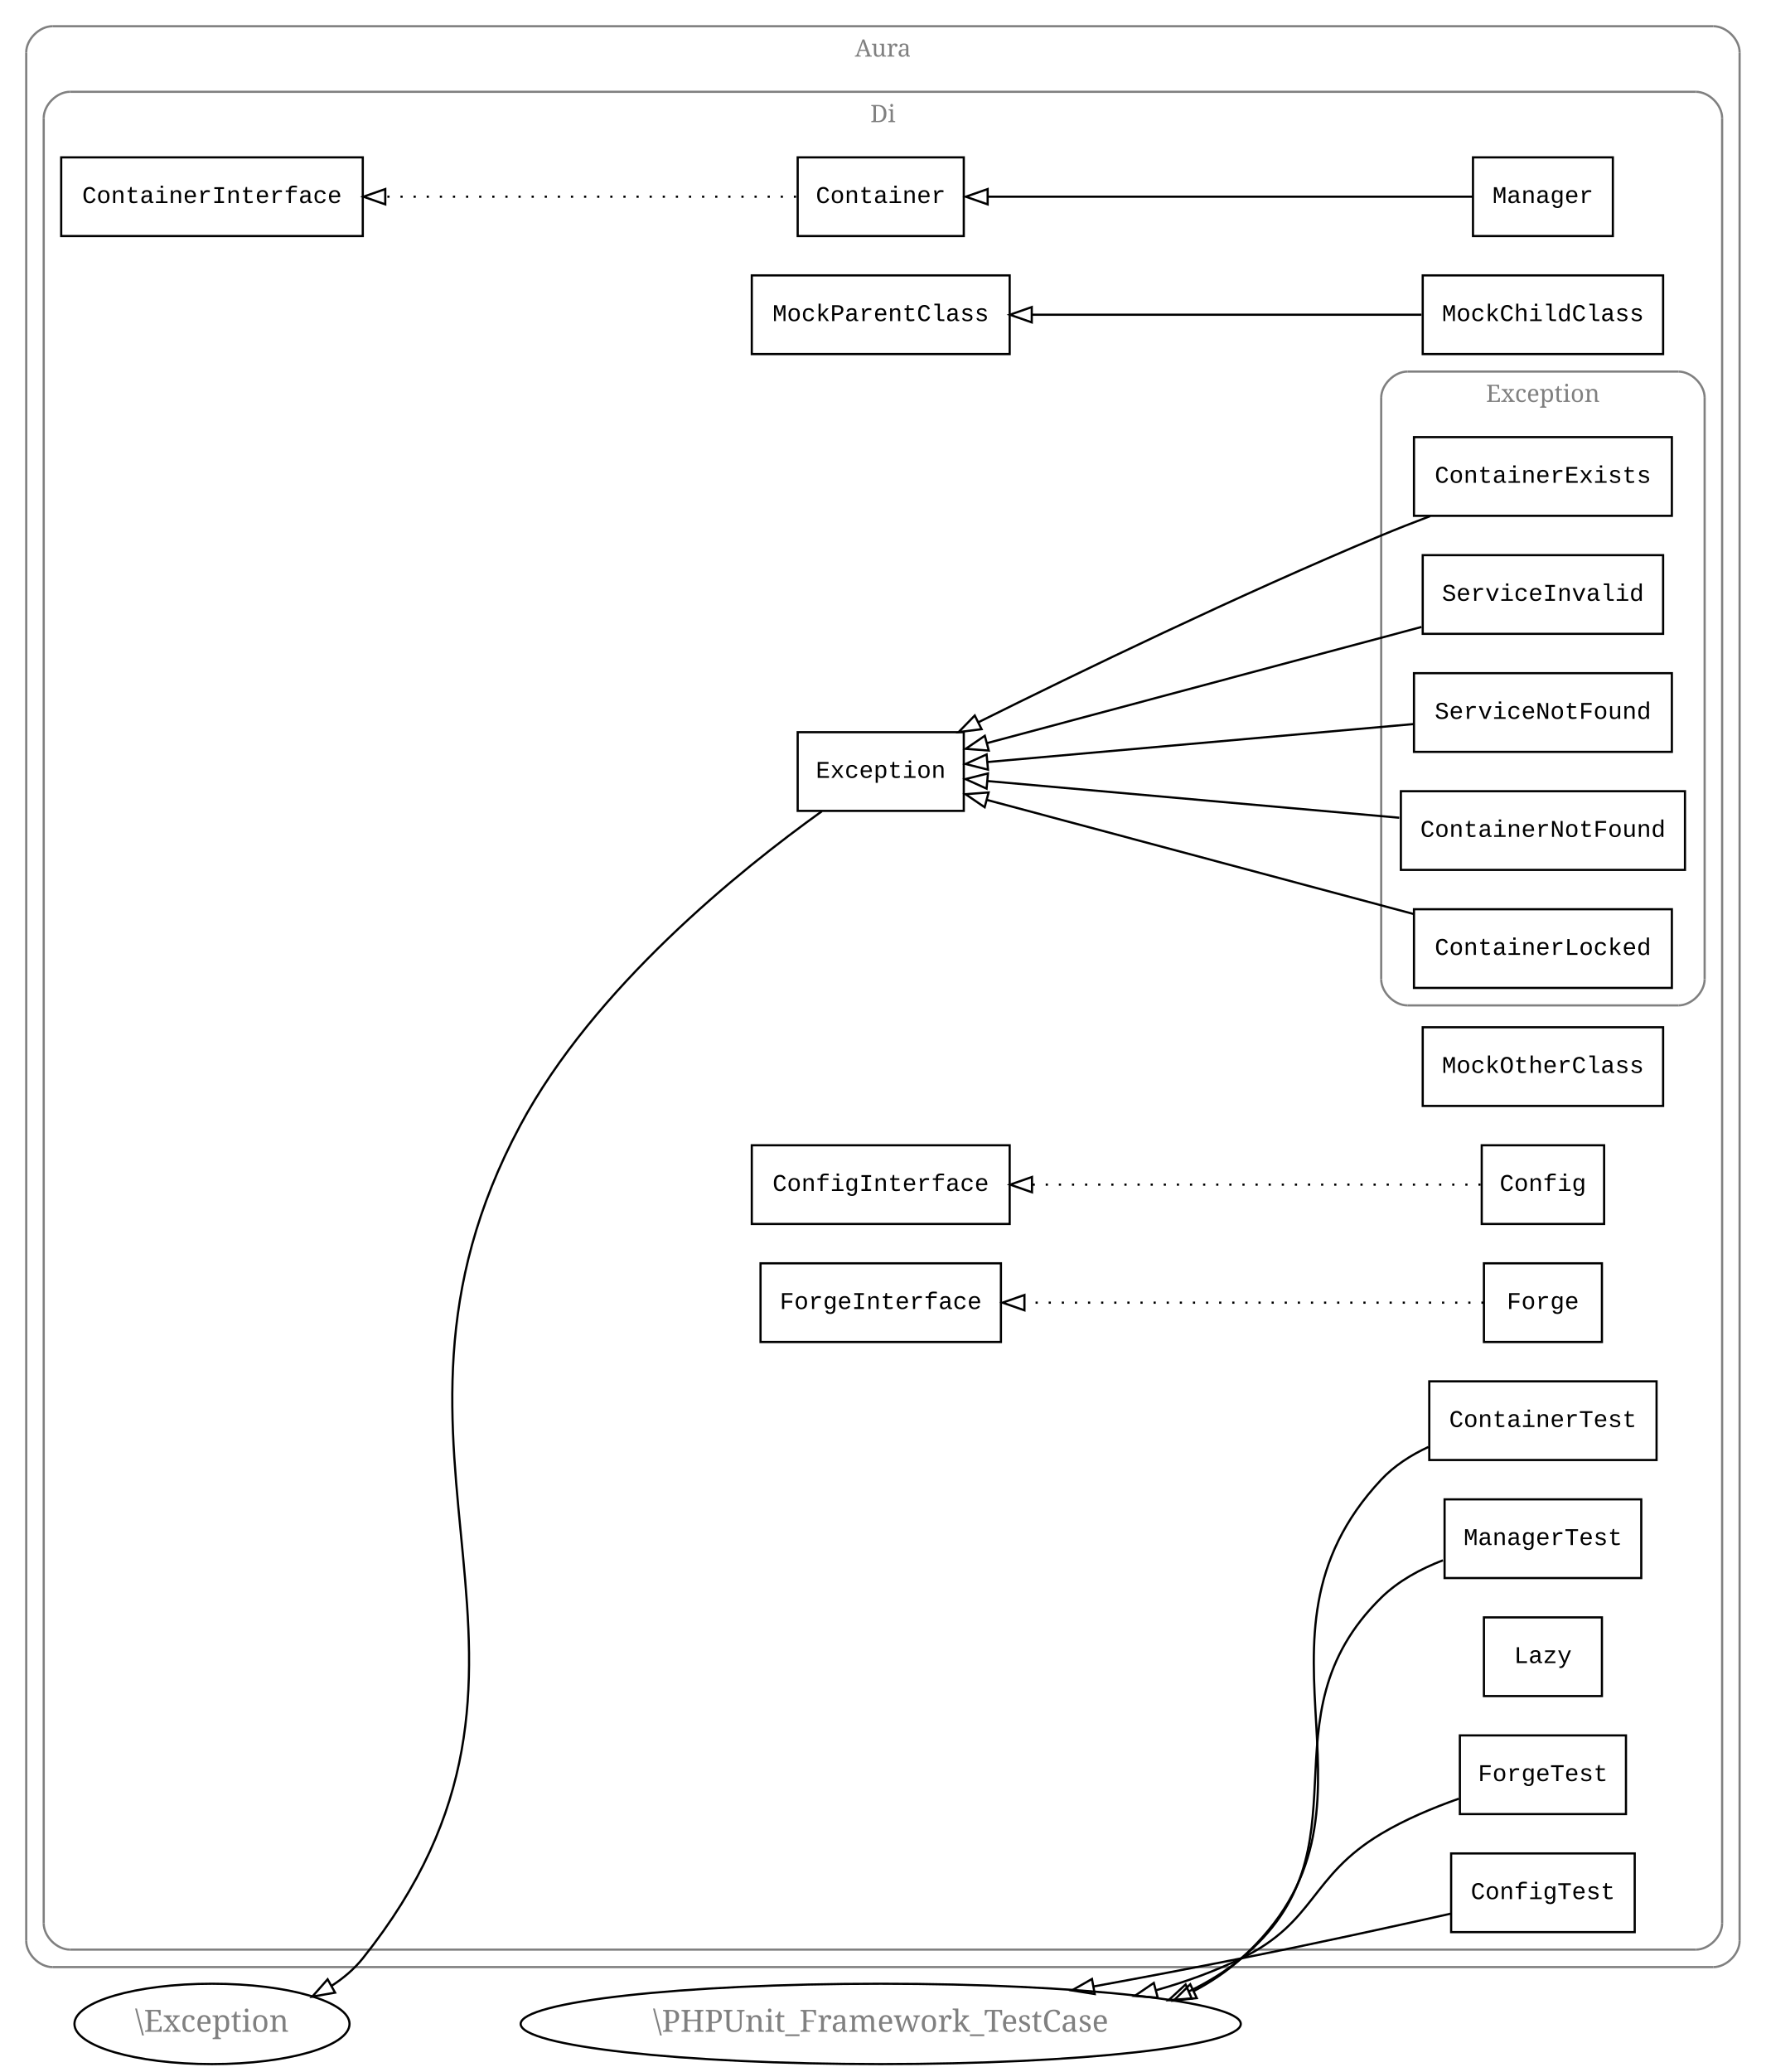
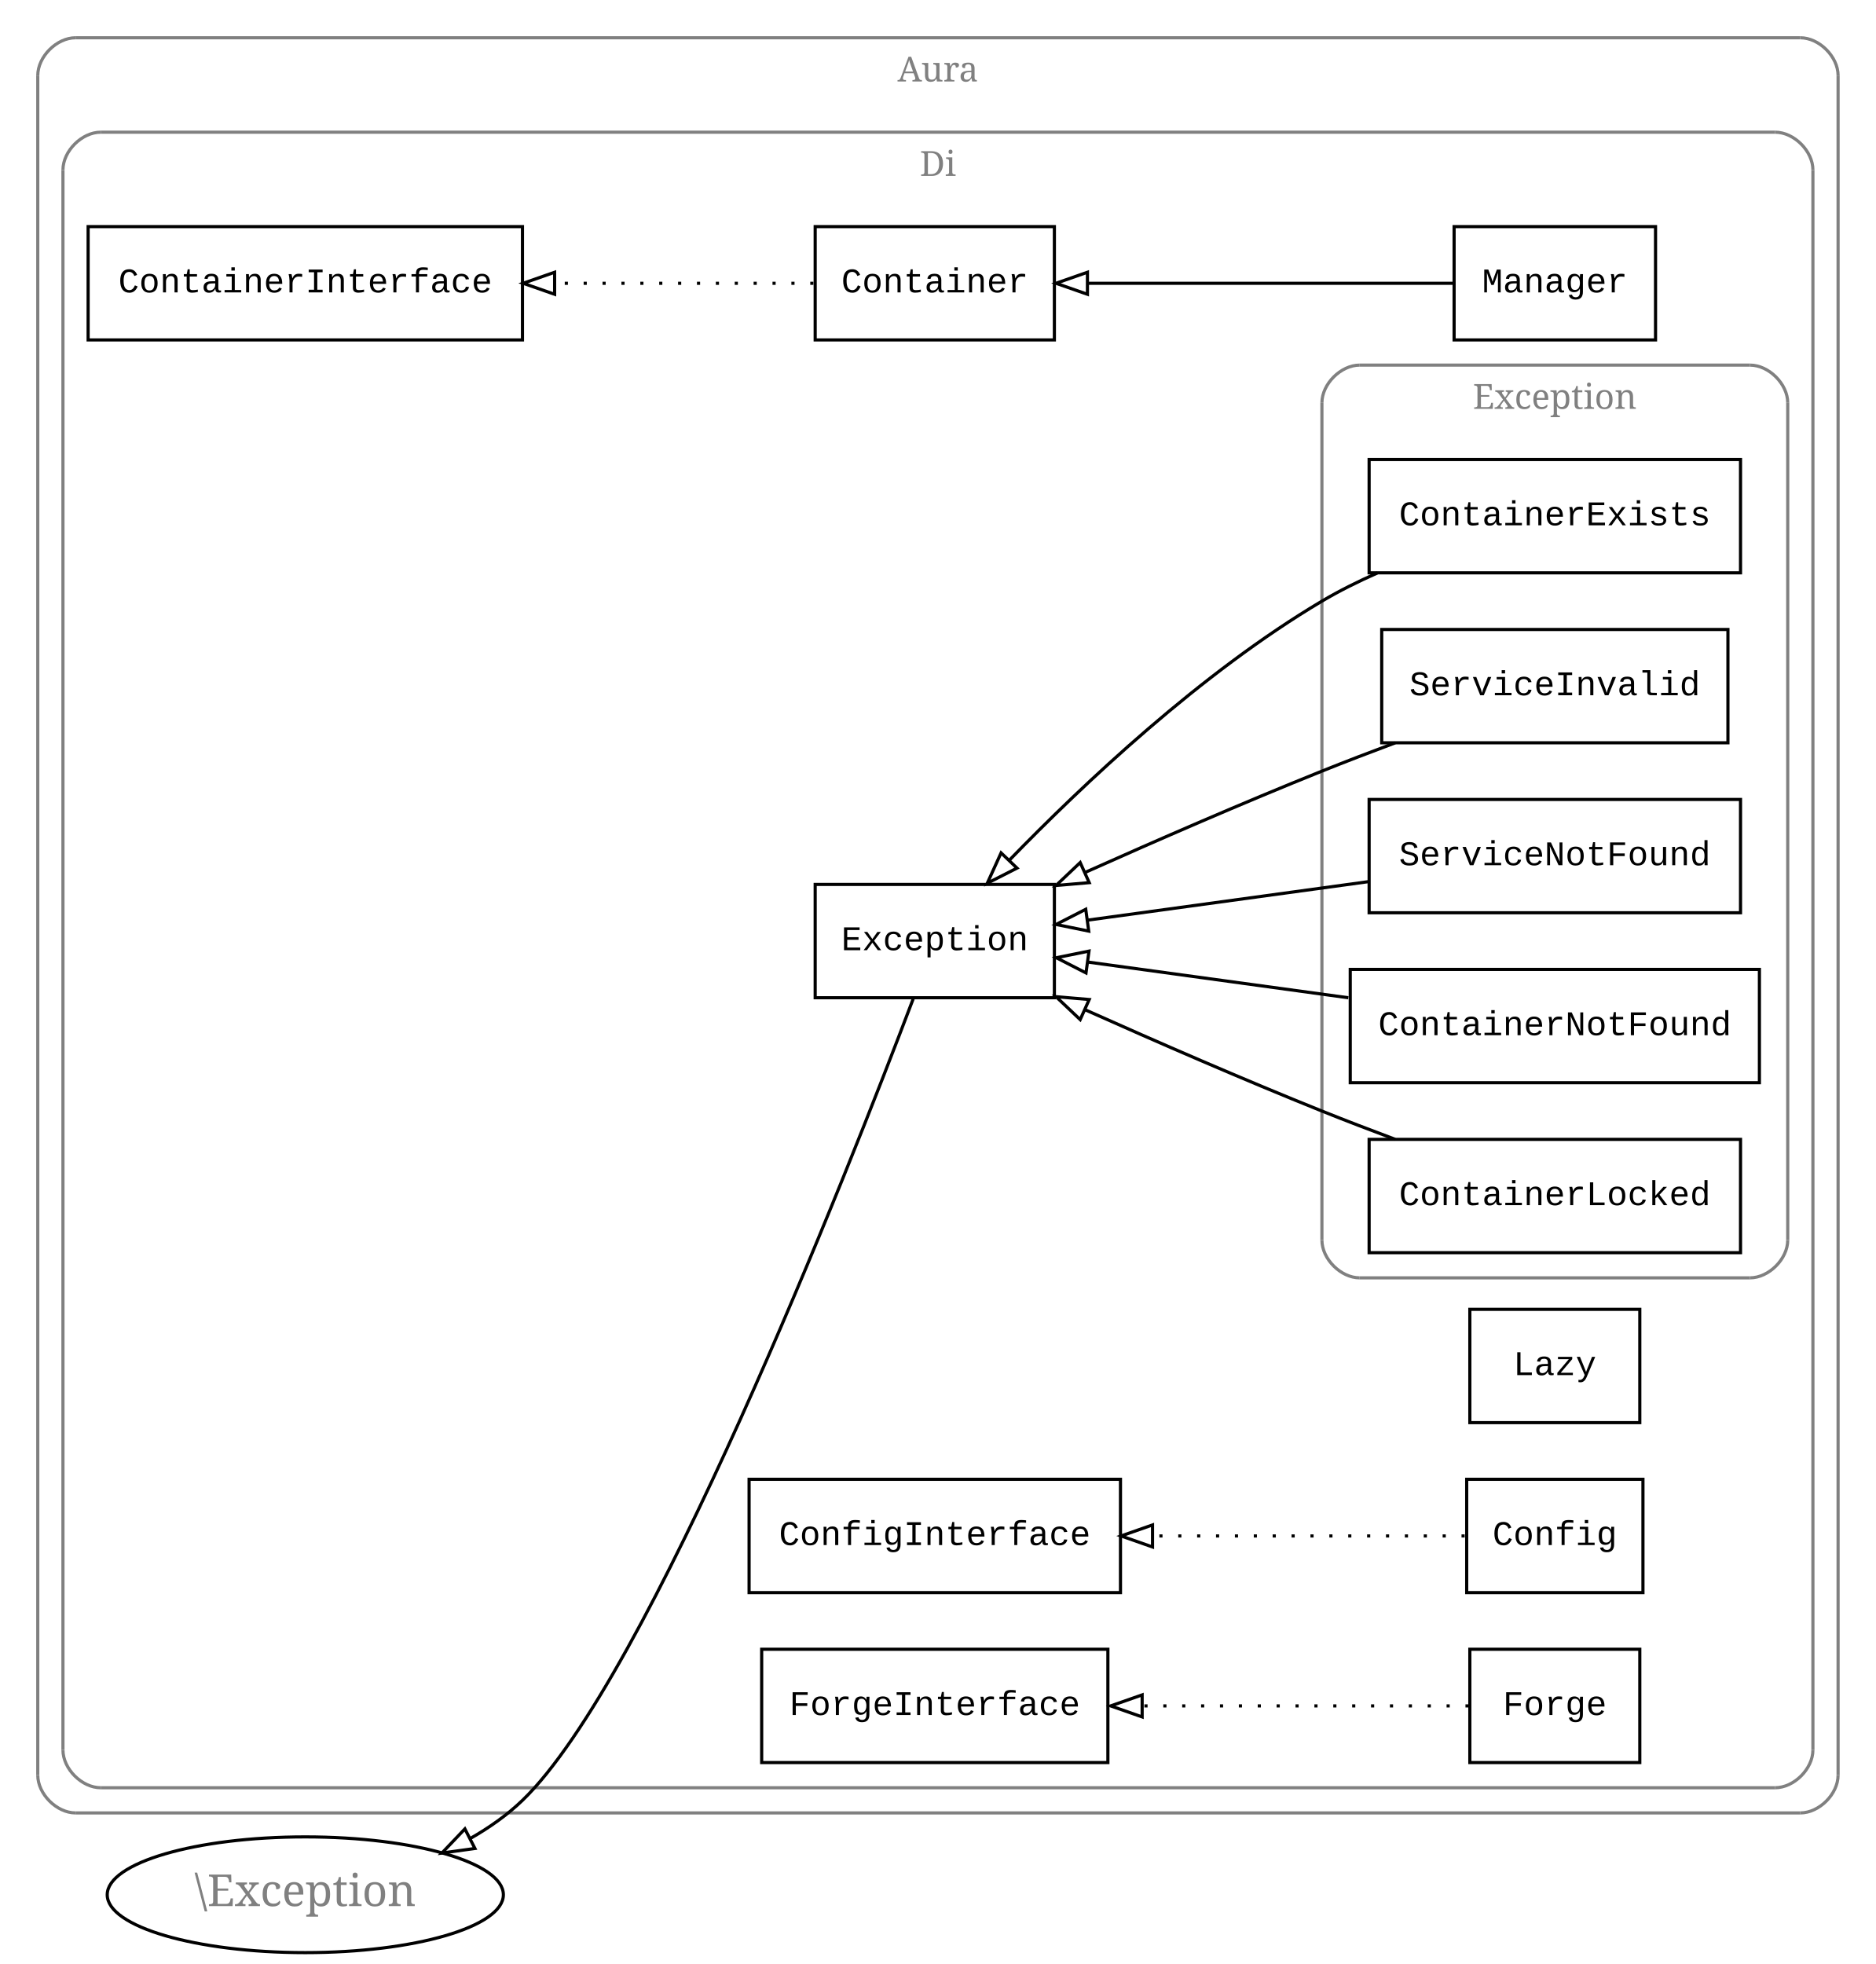
- <svg xmlns="http://www.w3.org/2000/svg" xmlns:xlink="http://www.w3.org/1999/xlink" width="808pt" height="948pt" viewBox="0.00 0.00 808.00 948.00">
-   <g id="graph1" class="graph" transform="scale(1 1) rotate(0) translate(4 944)">
-     <polygon fill="white" stroke="white" points="-4,5 -4,-944 805,-944 805,5 -4,5" />
+ <svg xmlns="http://www.w3.org/2000/svg" xmlns:xlink="http://www.w3.org/1999/xlink" width="596pt" height="624pt" viewBox="0.00 0.00 596.00 624.00">
+   <g id="graph1" class="graph" transform="scale(1 1) rotate(0) translate(4 620)">
+     <polygon fill="white" stroke="white" points="-4,5 -4,-620 593,-620 593,5 -4,5" />
    <g id="graph2" class="cluster">
-       <polyline fill="none" stroke="gray" points="20,-44 780,-44 " />
-       <path fill="none" stroke="gray" d="M780,-44C786,-44 792,-50 792,-56" />
-       <polyline fill="none" stroke="gray" points="792,-56 792,-920 " />
-       <path fill="none" stroke="gray" d="M792,-920C792,-926 786,-932 780,-932" />
-       <polyline fill="none" stroke="gray" points="780,-932 20,-932 " />
-       <path fill="none" stroke="gray" d="M20,-932C14,-932 8,-926 8,-920" />
-       <polyline fill="none" stroke="gray" points="8,-920 8,-56 " />
+       <polyline fill="none" stroke="gray" points="20,-44 568,-44 " />
+       <path fill="none" stroke="gray" d="M568,-44C574,-44 580,-50 580,-56" />
+       <polyline fill="none" stroke="gray" points="580,-56 580,-596 " />
+       <path fill="none" stroke="gray" d="M580,-596C580,-602 574,-608 568,-608" />
+       <polyline fill="none" stroke="gray" points="568,-608 20,-608 " />
+       <path fill="none" stroke="gray" d="M20,-608C14,-608 8,-602 8,-596" />
+       <polyline fill="none" stroke="gray" points="8,-596 8,-56 " />
      <path fill="none" stroke="gray" d="M8,-56C8,-50 14,-44 20,-44" />
-       <text text-anchor="middle" x="400" y="-918.1" font-family="Times Roman,serif" font-size="11.00" fill="gray">Aura</text>
+       <text text-anchor="middle" x="294" y="-594.1" font-family="Times Roman,serif" font-size="11.00" fill="gray">Aura</text>
    </g>
    <g id="graph3" class="cluster">
-       <polyline fill="none" stroke="gray" points="28,-52 772,-52 " />
-       <path fill="none" stroke="gray" d="M772,-52C778,-52 784,-58 784,-64" />
-       <polyline fill="none" stroke="gray" points="784,-64 784,-890 " />
-       <path fill="none" stroke="gray" d="M784,-890C784,-896 778,-902 772,-902" />
-       <polyline fill="none" stroke="gray" points="772,-902 28,-902 " />
-       <path fill="none" stroke="gray" d="M28,-902C22,-902 16,-896 16,-890" />
-       <polyline fill="none" stroke="gray" points="16,-890 16,-64 " />
+       <polyline fill="none" stroke="gray" points="28,-52 560,-52 " />
+       <path fill="none" stroke="gray" d="M560,-52C566,-52 572,-58 572,-64" />
+       <polyline fill="none" stroke="gray" points="572,-64 572,-566 " />
+       <path fill="none" stroke="gray" d="M572,-566C572,-572 566,-578 560,-578" />
+       <polyline fill="none" stroke="gray" points="560,-578 28,-578 " />
+       <path fill="none" stroke="gray" d="M28,-578C22,-578 16,-572 16,-566" />
+       <polyline fill="none" stroke="gray" points="16,-566 16,-64 " />
      <path fill="none" stroke="gray" d="M16,-64C16,-58 22,-52 28,-52" />
-       <text text-anchor="middle" x="400" y="-888.1" font-family="Times Roman,serif" font-size="11.00" fill="gray">Di</text>
+       <text text-anchor="middle" x="294" y="-564.1" font-family="Times Roman,serif" font-size="11.00" fill="gray">Di</text>
    </g>
    <g id="graph4" class="cluster">
-       <polyline fill="none" stroke="gray" points="640,-484 764,-484 " />
-       <path fill="none" stroke="gray" d="M764,-484C770,-484 776,-490 776,-496" />
-       <polyline fill="none" stroke="gray" points="776,-496 776,-762 " />
-       <path fill="none" stroke="gray" d="M776,-762C776,-768 770,-774 764,-774" />
-       <polyline fill="none" stroke="gray" points="764,-774 640,-774 " />
-       <path fill="none" stroke="gray" d="M640,-774C634,-774 628,-768 628,-762" />
-       <polyline fill="none" stroke="gray" points="628,-762 628,-496 " />
-       <path fill="none" stroke="gray" d="M628,-496C628,-490 634,-484 640,-484" />
-       <text text-anchor="middle" x="702" y="-760.1" font-family="Times Roman,serif" font-size="11.00" fill="gray">Exception</text>
+       <polyline fill="none" stroke="gray" points="428,-214 552,-214 " />
+       <path fill="none" stroke="gray" d="M552,-214C558,-214 564,-220 564,-226" />
+       <polyline fill="none" stroke="gray" points="564,-226 564,-492 " />
+       <path fill="none" stroke="gray" d="M564,-492C564,-498 558,-504 552,-504" />
+       <polyline fill="none" stroke="gray" points="552,-504 428,-504 " />
+       <path fill="none" stroke="gray" d="M428,-504C422,-504 416,-498 416,-492" />
+       <polyline fill="none" stroke="gray" points="416,-492 416,-226 " />
+       <path fill="none" stroke="gray" d="M416,-226C416,-220 422,-214 428,-214" />
+       <text text-anchor="middle" x="490" y="-490.1" font-family="Times Roman,serif" font-size="11.00" fill="gray">Exception</text>
    </g>
    <g id="node4" class="node">
-       <a xlink:href="db_src_Exception_ContainerExists.html" xlink:title="ContainerExists" target="_parent">
-         <polygon fill="none" stroke="black" points="761,-744 643,-744 643,-708 761,-708 761,-744" />
-         <text text-anchor="middle" x="702" y="-723.1" font-family="Courier New" font-size="11.00">ContainerExists</text>
+       <a xlink:href="db_src_Aura_Di_Exception_ContainerExists.html" xlink:title="ContainerExists" target="_parent">
+         <polygon fill="none" stroke="black" points="549,-474 431,-474 431,-438 549,-438 549,-474" />
+         <text text-anchor="middle" x="490" y="-453.1" font-family="Courier New" font-size="11.00">ContainerExists</text>
      </a>
    </g>
-     <g id="node24" class="node">
-       <a xlink:href="db_src_Exception.html" xlink:title="Exception" target="_parent">
-         <polygon fill="none" stroke="black" points="437,-609 361,-609 361,-573 437,-573 437,-609" />
-         <text text-anchor="middle" x="399" y="-588.1" font-family="Courier New" font-size="11.00">Exception</text>
+     <g id="node17" class="node">
+       <a xlink:href="db_src_Aura_Di_Exception.html" xlink:title="Exception" target="_parent">
+         <polygon fill="none" stroke="black" points="331,-339 255,-339 255,-303 331,-303 331,-339" />
+         <text text-anchor="middle" x="293" y="-318.1" font-family="Courier New" font-size="11.00">Exception</text>
      </a>
    </g>
-     <g id="edge18" class="edge">
-       <path fill="none" stroke="black" d="M650.413,-707.861C642.853,-705.005 635.194,-702.002 628,-699 562.911,-671.843 489.458,-636.304 443.692,-613.557" />
-       <polygon fill="none" stroke="black" points="445.15,-610.373 434.639,-609.045 442.027,-616.638 445.15,-610.373" />
+     <g id="edge8" class="edge">
+       <path fill="none" stroke="black" d="M433.622,-437.951C427.522,-435.263 421.529,-432.278 416,-429 377.621,-406.244 340.052,-370.777 316.736,-346.75" />
+       <polygon fill="none" stroke="black" points="319.126,-344.186 309.683,-339.381 314.069,-349.026 319.126,-344.186" />
    </g>
    <g id="node5" class="node">
-       <a xlink:href="db_src_Exception_ServiceInvalid.html" xlink:title="ServiceInvalid" target="_parent">
-         <polygon fill="none" stroke="black" points="757,-690 647,-690 647,-654 757,-654 757,-690" />
-         <text text-anchor="middle" x="702" y="-669.1" font-family="Courier New" font-size="11.00">ServiceInvalid</text>
+       <a xlink:href="db_src_Aura_Di_Exception_ServiceInvalid.html" xlink:title="ServiceInvalid" target="_parent">
+         <polygon fill="none" stroke="black" points="545,-420 435,-420 435,-384 545,-384 545,-420" />
+         <text text-anchor="middle" x="490" y="-399.1" font-family="Courier New" font-size="11.00">ServiceInvalid</text>
+       </a>
+     </g>
+     <g id="edge10" class="edge">
+       <path fill="none" stroke="black" d="M439.282,-383.982C431.455,-381.061 423.488,-378.006 416,-375 391.003,-364.964 363.524,-352.992 340.892,-342.874" />
+       <polygon fill="none" stroke="black" points="342.067,-339.565 331.51,-338.662 339.2,-345.951 342.067,-339.565" />
+     </g>
+     <g id="node6" class="node">
+       <a xlink:href="db_src_Aura_Di_Exception_ServiceNotFound.html" xlink:title="ServiceNotFound" target="_parent">
+         <polygon fill="none" stroke="black" points="549,-366 431,-366 431,-330 549,-330 549,-366" />
+         <text text-anchor="middle" x="490" y="-345.1" font-family="Courier New" font-size="11.00">ServiceNotFound</text>
+       </a>
+     </g>
+     <g id="edge12" class="edge">
+       <path fill="none" stroke="black" d="M430.894,-339.899C402.353,-335.987 368.528,-331.352 341.523,-327.65" />
+       <polygon fill="none" stroke="black" points="341.914,-324.171 331.532,-326.281 340.964,-331.107 341.914,-324.171" />
+     </g>
+     <g id="node7" class="node">
+       <a xlink:href="db_src_Aura_Di_Exception_ContainerNotFound.html" xlink:title="ContainerNotFound" target="_parent">
+         <polygon fill="none" stroke="black" points="555,-312 425,-312 425,-276 555,-276 555,-312" />
+         <text text-anchor="middle" x="490" y="-291.1" font-family="Courier New" font-size="11.00">ContainerNotFound</text>
+       </a>
+     </g>
+     <g id="edge14" class="edge">
+       <path fill="none" stroke="black" d="M424.402,-302.991C397.349,-306.698 366.555,-310.919 341.581,-314.342" />
+       <polygon fill="none" stroke="black" points="341.046,-310.882 331.614,-315.708 341.997,-317.817 341.046,-310.882" />
+     </g>
+     <g id="node8" class="node">
+       <a xlink:href="db_src_Aura_Di_Exception_ContainerLocked.html" xlink:title="ContainerLocked" target="_parent">
+         <polygon fill="none" stroke="black" points="549,-258 431,-258 431,-222 549,-222 549,-258" />
+         <text text-anchor="middle" x="490" y="-237.1" font-family="Courier New" font-size="11.00">ContainerLocked</text>
+       </a>
+     </g>
+     <g id="edge16" class="edge">
+       <path fill="none" stroke="black" d="M439.282,-258.018C431.455,-260.939 423.488,-263.994 416,-267 391.003,-277.036 363.524,-289.008 340.892,-299.126" />
+       <polygon fill="none" stroke="black" points="339.2,-296.049 331.51,-303.338 342.067,-302.435 339.2,-296.049" />
+     </g>
+     <g id="node9" class="node">
+       <a xlink:href="db_src_Aura_Di_Manager.html" xlink:title="Manager" target="_parent">
+         <polygon fill="none" stroke="black" points="522,-548 458,-548 458,-512 522,-512 522,-548" />
+         <text text-anchor="middle" x="490" y="-527.1" font-family="Courier New" font-size="11.00">Manager</text>
+       </a>
+     </g>
+     <g id="node14" class="node">
+       <a xlink:href="db_src_Aura_Di_Container.html" xlink:title="Container" target="_parent">
+         <polygon fill="none" stroke="black" points="331,-548 255,-548 255,-512 331,-512 331,-548" />
+         <text text-anchor="middle" x="293" y="-527.1" font-family="Courier New" font-size="11.00">Container</text>
+       </a>
+     </g>
+     <g id="edge6" class="edge">
+       <path fill="none" stroke="black" d="M457.91,-530C426.453,-530 378.082,-530 341.849,-530" />
+       <polygon fill="none" stroke="black" points="341.502,-526.5 331.502,-530 341.502,-533.5 341.502,-526.5" />
+     </g>
+     <g id="node10" class="node">
+       <a xlink:href="db_src_Aura_Di_ForgeInterface.html" xlink:title="ForgeInterface" target="_parent">
+         <polygon fill="none" stroke="black" points="348,-96 238,-96 238,-60 348,-60 348,-96" />
+         <text text-anchor="middle" x="293" y="-75.1" font-family="Courier New" font-size="11.00">ForgeInterface</text>
+       </a>
+     </g>
+     <g id="node11" class="node">
+       <a xlink:href="db_src_Aura_Di_Lazy.html" xlink:title="Lazy" target="_parent">
+         <polygon fill="none" stroke="black" points="517,-204 463,-204 463,-168 517,-168 517,-204" />
+         <text text-anchor="middle" x="490" y="-183.1" font-family="Courier New" font-size="11.00">Lazy</text>
+       </a>
+     </g>
+     <g id="node12" class="node">
+       <a xlink:href="db_src_Aura_Di_ContainerInterface.html" xlink:title="ContainerInterface" target="_parent">
+         <polygon fill="none" stroke="black" points="162,-548 24,-548 24,-512 162,-512 162,-548" />
+         <text text-anchor="middle" x="93" y="-527.1" font-family="Courier New" font-size="11.00">ContainerInterface</text>
+       </a>
+     </g>
+     <g id="node13" class="node">
+       <a xlink:href="db_src_Aura_Di_Config.html" xlink:title="Config" target="_parent">
+         <polygon fill="none" stroke="black" points="518,-150 462,-150 462,-114 518,-114 518,-150" />
+         <text text-anchor="middle" x="490" y="-129.1" font-family="Courier New" font-size="11.00">Config</text>
+       </a>
+     </g>
+     <g id="node15" class="node">
+       <a xlink:href="db_src_Aura_Di_ConfigInterface.html" xlink:title="ConfigInterface" target="_parent">
+         <polygon fill="none" stroke="black" points="352,-150 234,-150 234,-114 352,-114 352,-150" />
+         <text text-anchor="middle" x="293" y="-129.1" font-family="Courier New" font-size="11.00">ConfigInterface</text>
      </a>
    </g>
    <g id="edge20" class="edge">
-       <path fill="none" stroke="black" d="M646.425,-657.143C589.489,-641.923 501.847,-618.494 447.593,-603.99" />
-       <polygon fill="none" stroke="black" points="448.431,-600.591 437.866,-601.39 446.623,-607.354 448.431,-600.591" />
-     </g>
-     <g id="node6" class="node">
-       <a xlink:href="db_src_Exception_ServiceNotFound.html" xlink:title="ServiceNotFound" target="_parent">
-         <polygon fill="none" stroke="black" points="761,-636 643,-636 643,-600 761,-600 761,-636" />
-         <text text-anchor="middle" x="702" y="-615.1" font-family="Courier New" font-size="11.00">ServiceNotFound</text>
-       </a>
+       <path fill="none" stroke="black" stroke-dasharray="1,5" d="M461.355,-132C435.533,-132 396.516,-132 362.544,-132" />
+       <polygon fill="none" stroke="black" points="362.183,-128.5 352.183,-132 362.183,-135.5 362.183,-128.5" />
    </g>
    <g id="edge22" class="edge">
-       <path fill="none" stroke="black" d="M642.859,-612.73C586.025,-607.666 501.15,-600.102 447.99,-595.365" />
-       <polygon fill="none" stroke="black" points="448.07,-591.859 437.799,-594.457 447.448,-598.831 448.07,-591.859" />
+       <path fill="none" stroke="black" stroke-dasharray="1,5" d="M254.438,-530C231.186,-530 200.698,-530 172.487,-530" />
+       <polygon fill="none" stroke="black" points="172.214,-526.5 162.214,-530 172.214,-533.5 172.214,-526.5" />
    </g>
-     <g id="node7" class="node">
-       <a xlink:href="db_src_Exception_ContainerNotFound.html" xlink:title="ContainerNotFound" target="_parent">
-         <polygon fill="none" stroke="black" points="767,-582 637,-582 637,-546 767,-546 767,-582" />
-         <text text-anchor="middle" x="702" y="-561.1" font-family="Courier New" font-size="11.00">ContainerNotFound</text>
+     <g id="node16" class="node">
+       <a xlink:href="db_src_Aura_Di_Forge.html" xlink:title="Forge" target="_parent">
+         <polygon fill="none" stroke="black" points="517,-96 463,-96 463,-60 517,-60 517,-96" />
+         <text text-anchor="middle" x="490" y="-75.1" font-family="Courier New" font-size="11.00">Forge</text>
      </a>
    </g>
    <g id="edge24" class="edge">
-       <path fill="none" stroke="black" d="M636.254,-569.859C579.587,-574.908 499.055,-582.084 447.921,-586.641" />
-       <polygon fill="none" stroke="black" points="447.439,-583.17 437.789,-587.544 448.06,-590.142 447.439,-583.17" />
+       <path fill="none" stroke="black" stroke-dasharray="1,5" d="M462.608,-78C435.954,-78 394.425,-78 359.133,-78" />
+       <polygon fill="none" stroke="black" points="358.884,-74.5 348.884,-78 358.884,-81.5 358.884,-74.5" />
    </g>
-     <g id="node8" class="node">
-       <a xlink:href="db_src_Exception_ContainerLocked.html" xlink:title="ContainerLocked" target="_parent">
-         <polygon fill="none" stroke="black" points="761,-528 643,-528 643,-492 761,-492 761,-528" />
-         <text text-anchor="middle" x="702" y="-507.1" font-family="Courier New" font-size="11.00">ContainerLocked</text>
-       </a>
-     </g>
-     <g id="edge26" class="edge">
-       <path fill="none" stroke="black" d="M642.859,-525.81C585.907,-541.035 500.796,-563.787 447.658,-577.992" />
-       <polygon fill="none" stroke="black" points="446.555,-574.664 437.799,-580.628 448.363,-581.427 446.555,-574.664" />
-     </g>
-     <g id="node9" class="node">
-       <a xlink:href="db_tests_ConfigTest.html" xlink:title="ConfigTest" target="_parent">
-         <polygon fill="none" stroke="black" points="744,-96 660,-96 660,-60 744,-60 744,-96" />
-         <text text-anchor="middle" x="702" y="-75.1" font-family="Courier New" font-size="11.00">ConfigTest</text>
-       </a>
-     </g>
-     <g id="node27" class="node">
-       <ellipse fill="none" stroke="black" cx="399" cy="-18" rx="164.756" ry="18.385" />
-       <text text-anchor="middle" x="399" y="-14.4" font-family="Times Roman,serif" font-size="14.00" fill="gray">\PHPUnit_Framework_TestCase</text>
-     </g>
-     <g id="edge6" class="edge">
-       <path fill="none" stroke="black" d="M659.8,-68.434C632.519,-62.347 596.219,-54.429 564,-48 542.211,-43.652 518.75,-39.23 496.551,-35.166" />
-       <polygon fill="none" stroke="black" points="496.916,-31.675 486.45,-33.325 495.66,-38.561 496.916,-31.675" />
-     </g>
-     <g id="node10" class="node">
-       <a xlink:href="db_tests_ContainerTest.html" xlink:title="ContainerTest" target="_parent">
-         <polygon fill="none" stroke="black" points="754,-312 650,-312 650,-276 754,-276 754,-312" />
-         <text text-anchor="middle" x="702" y="-291.1" font-family="Courier New" font-size="11.00">ContainerTest</text>
-       </a>
-     </g>
-     <g id="edge8" class="edge">
-       <path fill="none" stroke="black" d="M649.659,-281.999C641.599,-278.27 633.983,-273.388 628,-267 558.684,-192.986 639.35,-115.862 564,-48 557.398,-42.054 550.026,-37.099 542.16,-32.984" />
-       <polygon fill="none" stroke="black" points="543.621,-29.803 533.085,-28.687 540.625,-36.13 543.621,-29.803" />
-     </g>
-     <g id="node11" class="node">
-       <a xlink:href="db_tests_MockOtherClass.html" xlink:title="MockOtherClass" target="_parent">
-         <polygon fill="none" stroke="black" points="757,-474 647,-474 647,-438 757,-438 757,-474" />
-         <text text-anchor="middle" x="702" y="-453.1" font-family="Courier New" font-size="11.00">MockOtherClass</text>
-       </a>
-     </g>
-     <g id="node12" class="node">
-       <a xlink:href="db_tests_ManagerTest.html" xlink:title="ManagerTest" target="_parent">
-         <polygon fill="none" stroke="black" points="747,-258 657,-258 657,-222 747,-222 747,-258" />
-         <text text-anchor="middle" x="702" y="-237.1" font-family="Courier New" font-size="11.00">ManagerTest</text>
-       </a>
-     </g>
-     <g id="edge10" class="edge">
-       <path fill="none" stroke="black" d="M656.243,-230.121C645.97,-226.166 635.814,-220.658 628,-213 571.824,-157.945 624.648,-98.087 564,-48 556.746,-42.009 548.695,-37.053 540.163,-32.965" />
-       <polygon fill="none" stroke="black" points="541.297,-29.642 530.731,-28.863 538.505,-36.061 541.297,-29.642" />
-     </g>
-     <g id="node13" class="node">
-       <a xlink:href="db_tests_MockChildClass.html" xlink:title="MockChildClass" target="_parent">
-         <polygon fill="none" stroke="black" points="757,-818 647,-818 647,-782 757,-782 757,-818" />
-         <text text-anchor="middle" x="702" y="-797.1" font-family="Courier New" font-size="11.00">MockChildClass</text>
-       </a>
-     </g>
-     <g id="node15" class="node">
-       <a xlink:href="db_tests_MockParentClass.html" xlink:title="MockParentClass" target="_parent">
-         <polygon fill="none" stroke="black" points="458,-818 340,-818 340,-782 458,-782 458,-818" />
-         <text text-anchor="middle" x="399" y="-797.1" font-family="Courier New" font-size="11.00">MockParentClass</text>
-       </a>
-     </g>
-     <g id="edge12" class="edge">
-       <path fill="none" stroke="black" d="M646.425,-800C596.268,-800 522.281,-800 468.284,-800" />
-       <polygon fill="none" stroke="black" points="468.104,-796.5 458.104,-800 468.104,-803.5 468.104,-796.5" />
-     </g>
-     <g id="node14" class="node">
-       <a xlink:href="db_tests_ForgeTest.html" xlink:title="ForgeTest" target="_parent">
-         <polygon fill="none" stroke="black" points="740,-150 664,-150 664,-114 740,-114 740,-150" />
-         <text text-anchor="middle" x="702" y="-129.1" font-family="Courier New" font-size="11.00">ForgeTest</text>
-       </a>
-     </g>
-     <g id="edge14" class="edge">
-       <path fill="none" stroke="black" d="M663.48,-121.037C651.668,-116.873 638.917,-111.525 628,-105 595.305,-85.458 598.236,-64.696 564,-48 551.786,-42.044 538.542,-37.262 525.048,-33.425" />
-       <polygon fill="none" stroke="black" points="525.754,-29.991 515.19,-30.794 523.949,-36.754 525.754,-29.991" />
-     </g>
-     <g id="node16" class="node">
-       <a xlink:href="db_src_Manager.html" xlink:title="Manager" target="_parent">
-         <polygon fill="none" stroke="black" points="734,-872 670,-872 670,-836 734,-836 734,-872" />
-         <text text-anchor="middle" x="702" y="-851.1" font-family="Courier New" font-size="11.00">Manager</text>
-       </a>
-     </g>
-     <g id="node21" class="node">
-       <a xlink:href="db_src_Container.html" xlink:title="Container" target="_parent">
-         <polygon fill="none" stroke="black" points="437,-872 361,-872 361,-836 437,-836 437,-872" />
-         <text text-anchor="middle" x="399" y="-851.1" font-family="Courier New" font-size="11.00">Container</text>
-       </a>
-     </g>
-     <g id="edge16" class="edge">
-       <path fill="none" stroke="black" d="M669.861,-854C616.768,-854 510.413,-854 447.934,-854" />
-       <polygon fill="none" stroke="black" points="447.924,-850.5 437.924,-854 447.924,-857.5 447.924,-850.5" />
-     </g>
-     <g id="node17" class="node">
-       <a xlink:href="db_src_ForgeInterface.html" xlink:title="ForgeInterface" target="_parent">
-         <polygon fill="none" stroke="black" points="454,-366 344,-366 344,-330 454,-330 454,-366" />
-         <text text-anchor="middle" x="399" y="-345.1" font-family="Courier New" font-size="11.00">ForgeInterface</text>
-       </a>
-     </g>
-     <g id="node18" class="node">
-       <a xlink:href="db_src_Lazy.html" xlink:title="Lazy" target="_parent">
-         <polygon fill="none" stroke="black" points="729,-204 675,-204 675,-168 729,-168 729,-204" />
-         <text text-anchor="middle" x="702" y="-183.1" font-family="Courier New" font-size="11.00">Lazy</text>
-       </a>
-     </g>
-     <g id="node19" class="node">
-       <a xlink:href="db_src_ContainerInterface.html" xlink:title="ContainerInterface" target="_parent">
-         <polygon fill="none" stroke="black" points="162,-872 24,-872 24,-836 162,-836 162,-872" />
-         <text text-anchor="middle" x="93" y="-851.1" font-family="Courier New" font-size="11.00">ContainerInterface</text>
-       </a>
-     </g>
-     <g id="node20" class="node">
-       <a xlink:href="db_src_Config.html" xlink:title="Config" target="_parent">
-         <polygon fill="none" stroke="black" points="730,-420 674,-420 674,-384 730,-384 730,-420" />
-         <text text-anchor="middle" x="702" y="-399.1" font-family="Courier New" font-size="11.00">Config</text>
-       </a>
-     </g>
-     <g id="node22" class="node">
-       <a xlink:href="db_src_ConfigInterface.html" xlink:title="ConfigInterface" target="_parent">
-         <polygon fill="none" stroke="black" points="458,-420 340,-420 340,-384 458,-384 458,-420" />
-         <text text-anchor="middle" x="399" y="-399.1" font-family="Courier New" font-size="11.00">ConfigInterface</text>
-       </a>
-     </g>
-     <g id="edge30" class="edge">
-       <path fill="none" stroke="black" stroke-dasharray="1,5" d="M673.494,-402C626.928,-402 533.239,-402 468.358,-402" />
-       <polygon fill="none" stroke="black" points="468.204,-398.5 458.204,-402 468.204,-405.5 468.204,-398.5" />
-     </g>
-     <g id="edge32" class="edge">
-       <path fill="none" stroke="black" stroke-dasharray="1,5" d="M360.245,-854C313.269,-854 232.91,-854 172.549,-854" />
-       <polygon fill="none" stroke="black" points="172.284,-850.5 162.284,-854 172.284,-857.5 172.284,-850.5" />
-     </g>
-     <g id="node23" class="node">
-       <a xlink:href="db_src_Forge.html" xlink:title="Forge" target="_parent">
-         <polygon fill="none" stroke="black" points="729,-366 675,-366 675,-330 729,-330 729,-366" />
-         <text text-anchor="middle" x="702" y="-345.1" font-family="Courier New" font-size="11.00">Forge</text>
-       </a>
-     </g>
-     <g id="edge34" class="edge">
-       <path fill="none" stroke="black" stroke-dasharray="1,5" d="M674.844,-348C627.965,-348 530.584,-348 464.995,-348" />
-       <polygon fill="none" stroke="black" points="464.754,-344.5 454.754,-348 464.754,-351.5 464.754,-344.5" />
-     </g>
-     <g id="node39" class="node">
+     <g id="node26" class="node">
      <ellipse fill="none" stroke="black" cx="93" cy="-18" rx="62.932" ry="18.385" />
      <text text-anchor="middle" x="93" y="-14.4" font-family="Times Roman,serif" font-size="14.00" fill="gray">\Exception</text>
    </g>
-     <g id="edge28" class="edge">
-       <path fill="none" stroke="black" d="M372.074,-572.826C334.664,-546.029 267.767,-492.204 234,-429 152.795,-277.002 269.517,-182.677 162,-48 158.042,-43.043 153.103,-38.886 147.697,-35.406" />
-       <polygon fill="none" stroke="black" points="149.328,-32.307 138.892,-30.475 145.907,-38.415 149.328,-32.307" />
+     <g id="edge18" class="edge">
+       <path fill="none" stroke="black" d="M286.13,-302.617C265.334,-247.748 202.036,-86.571 162,-48 157.133,-43.311 151.416,-39.293 145.39,-35.864" />
+       <polygon fill="none" stroke="black" points="146.899,-32.705 136.404,-31.255 143.704,-38.934 146.899,-32.705" />
    </g>
  </g>
</svg>
